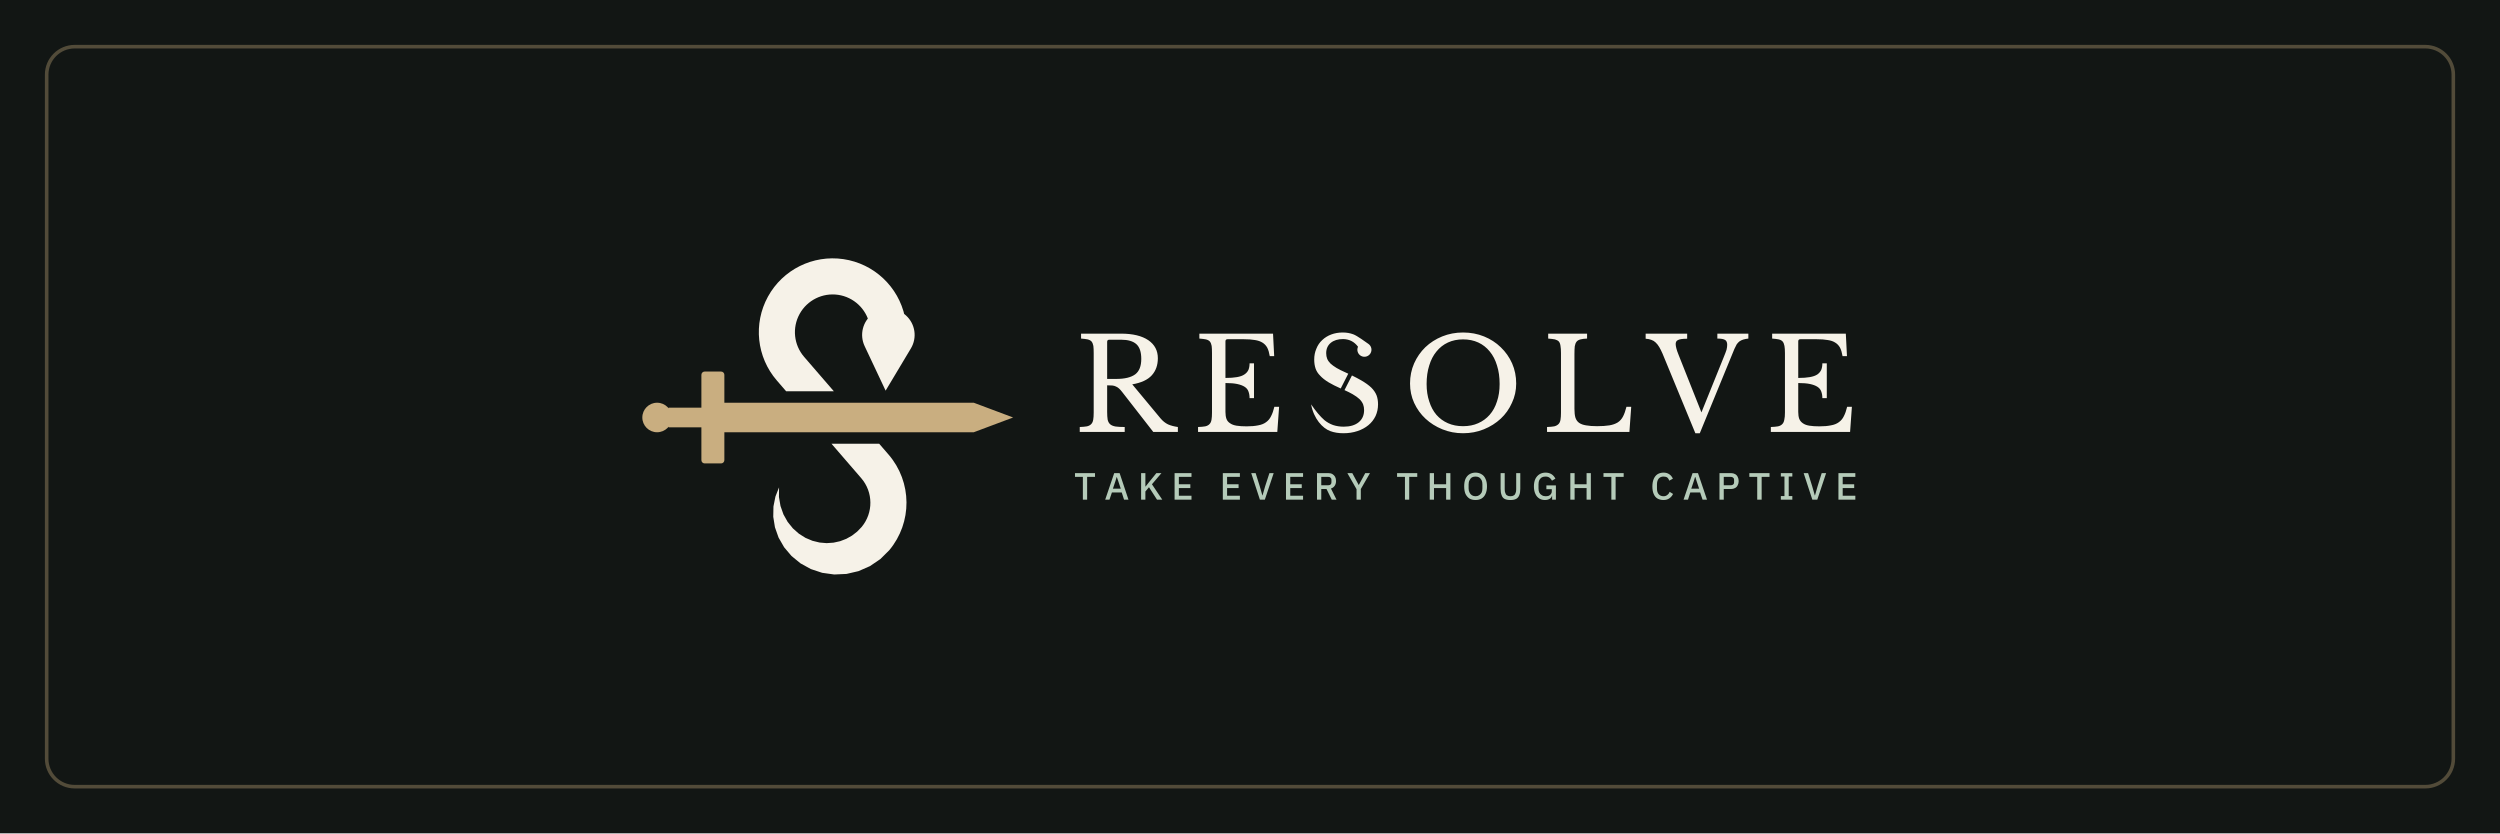
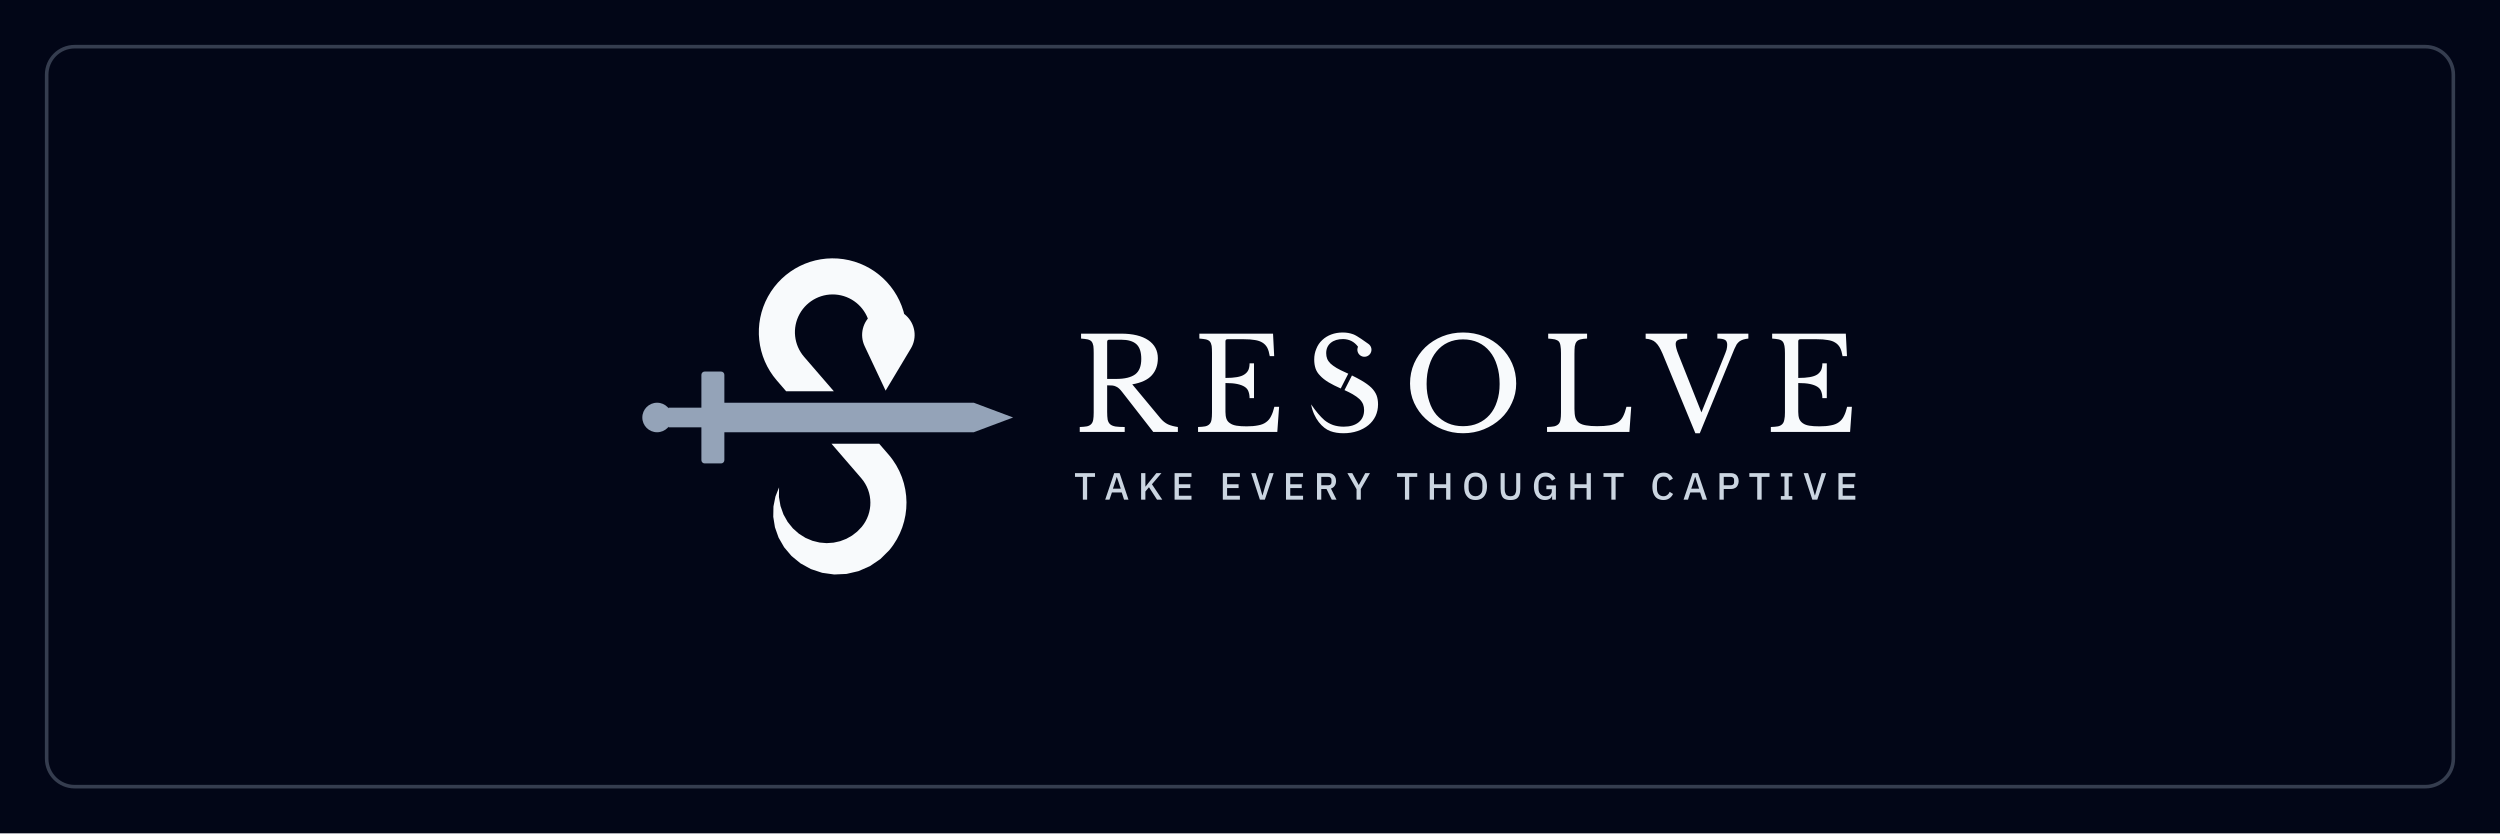
<svg xmlns="http://www.w3.org/2000/svg" viewBox="0 0 1500 500" role="img">
-   <rect x="0" y="0" width="1500" height="500" fill="#121614" />
+   <rect x="0" y="0" width="1500" height="500" fill="#020617" />
  <g transform="translate(373.581 124.482) scale(0.984456)">
    <g>
-       <path fill="#F6F2E8" d="M93.95 105.42A45 45 0 1 1 172.02 66.64L150.5 71.22A23 23 0 1 0 110.6 91.04ZM162.05 150.58A45 45 0 0 1 162.47 208.93L145.62 194.78A23 23 0 0 0 145.4 164.96ZM93.95 105.42L110.6 91.04L128.71 112L99.64 112ZM145.4 164.96L162.05 150.58L156.36 144L127.29 144ZM160.28 111.64L147.49 84.5A16 16 0 1 1 175.69 85.9ZM162.47 208.93L157.04 214.31L150.73 218.59L143.78 221.64L136.43 223.35L128.95 223.69L121.62 222.67L114.69 220.37L108.39 216.89L102.91 212.4L98.43 207.1L95.04 201.2L92.83 194.93L91.8 188.52L91.92 182.21L93.13 176.18L95.31 170.63L95.33 170.63L95.27 176.42L96.21 181.94L98.01 187.06L100.58 191.64L103.77 195.59L107.44 198.84L111.46 201.37L115.69 203.15L120.02 204.21L124.33 204.58L128.53 204.29L132.55 203.4L136.32 201.95L139.78 200L142.9 197.59L145.62 194.78Z" />
-       <path fill="#C9AE80" d="M62 119H214L238 128L214 137H62ZM50 100h10a2 2 0 0 1 2 2v52a2 2 0 0 1 -2 2h-10a2 2 0 0 1 -2 -2v-52a2 2 0 0 1 2 -2ZM28 122h20v12h-20ZM30 128a9 9 0 1 1 -18 0a9 9 0 1 1 18 0Z" />
+       <path fill="#F8FAFC" d="M93.95 105.42A45 45 0 1 1 172.02 66.64L150.5 71.22A23 23 0 1 0 110.6 91.04ZM162.05 150.58A45 45 0 0 1 162.47 208.93L145.62 194.78A23 23 0 0 0 145.4 164.96ZM93.95 105.42L110.6 91.04L128.71 112L99.64 112ZM145.4 164.96L162.05 150.58L156.36 144L127.29 144ZM160.28 111.64L147.49 84.5A16 16 0 1 1 175.69 85.9ZM162.47 208.93L157.04 214.31L150.73 218.59L143.78 221.64L136.43 223.35L128.95 223.69L121.62 222.67L114.69 220.37L108.39 216.89L102.91 212.4L98.43 207.1L95.04 201.2L92.83 194.93L91.8 188.52L91.92 182.21L93.13 176.18L95.31 170.63L95.33 170.63L95.27 176.42L96.21 181.94L98.01 187.06L100.58 191.64L103.77 195.59L107.44 198.84L111.46 201.37L115.69 203.15L120.02 204.21L124.33 204.58L128.53 204.29L132.55 203.4L136.32 201.95L139.78 200L142.9 197.59L145.62 194.78Z" />
+       <path fill="#94A3B8" d="M62 119H214L238 128L214 137H62ZM50 100h10a2 2 0 0 1 2 2v52a2 2 0 0 1 -2 2h-10a2 2 0 0 1 -2 -2v-52a2 2 0 0 1 2 -2ZM28 122h20v12h-20ZM30 128a9 9 0 1 1 -18 0a9 9 0 1 1 18 0Z" />
    </g>
-     <path fill="#F6F2E8" d="M326.2 91.9Q326.2 98.2 322.5 102.3Q318.8 106.4 310.6 107.8L327.8 128.5Q329.9 131 332.4 132.2Q334.9 133.3 338.4 133.8V136.8H323.4L304.4 112.4Q303.4 111.1 302.5 110.3Q301.6 109.5 300.6 109.1Q299.6 108.6 298.4 108.5Q297.1 108.4 295.3 108.4V124.6Q295.3 127.4 295.6 129.3Q296 131.1 297.1 132.1Q298.2 133.1 300.4 133.5Q302.5 133.8 306 133.8V136.8H278.6V133.8Q281.3 133.7 283 133.4Q284.7 133 285.6 132Q286.5 131.1 286.8 129.4Q287.1 127.7 287.1 125V88.8Q287.1 86 286.9 84.4Q286.6 82.7 285.8 81.7Q285 80.8 283.4 80.4Q281.9 80.1 279.4 79.9V76.9H303.8Q314.5 76.9 320.4 80.9Q326.2 84.9 326.2 91.9ZM295.3 104.5H300.8Q308.6 104.5 312.4 101.7Q316.1 98.9 316.1 92.3Q316.1 86 313.1 83.3Q310.1 80.6 303.8 80.6H296.6Q295.3 80.6 295.3 81.9ZM367.4 103.9Q371.6 103.9 374.4 103.4Q377.3 102.9 378.9 101.8Q380.6 100.7 381.4 99Q382.1 97.3 382.1 95H384.8V116.2H382.1Q382.1 113.9 381.4 112.1Q380.8 110.4 379.1 109.3Q377.4 108.2 374.6 107.6Q371.8 107 367.4 107V124.6Q367.4 127.1 368 128.8Q368.6 130.5 370.2 131.5Q371.7 132.6 374.2 133Q376.7 133.4 380.3 133.4Q384.4 133.4 387.3 132.8Q390.2 132.3 392.1 130.9Q394.1 129.5 395.2 127.2Q396.4 124.9 397.2 121.5H400.1L399 136.8H350.7V133.8Q353.4 133.7 355.1 133.4Q356.8 133 357.7 132Q358.6 131.1 358.9 129.4Q359.2 127.7 359.2 125V88.8Q359.2 86 359 84.4Q358.7 82.7 357.9 81.7Q357.1 80.8 355.5 80.4Q354 80.1 351.5 79.9V76.9H396.4L397.1 90.6H394.4Q393.9 87.5 392.9 85.5Q391.8 83.5 390 82.4Q388.1 81.2 385.4 80.8Q382.6 80.3 378.6 80.3H368.7Q367.4 80.3 367.4 81.6ZM419.6 120Q424 126.4 427.7 129.6Q430 131.5 433 132.6Q436 133.6 439.5 133.6Q445.3 133.6 448.6 130.9Q451.9 128.2 451.9 123.5Q451.9 121.6 451.3 120Q450.6 118.3 449.1 116.8Q447.5 115.3 444.9 113.8Q442.86 112.62 439.95 111.32L444.5 102.39Q447.75 103.98 450.2 105.4Q454 107.6 456.3 109.8Q458.5 112 459.5 114.5Q460.4 116.9 460.4 120Q460.4 123.8 458.9 127.1Q457.3 130.4 454.5 132.7Q451.7 135 447.8 136.3Q443.9 137.6 439.3 137.6Q434.8 137.6 431.3 136.3C426.6 134.6 421.2 128.8 419.6 120ZM437.66 110.32Q433.28 108.37 430.3 106.6Q427 104.6 425.1 102.5Q423.1 100.5 422.3 98.1Q421.5 95.7 421.5 92.7Q421.5 89.1 422.8 86.1Q424 83 426.4 80.8Q428.7 78.6 431.9 77.4Q435.1 76.2 438.9 76.2Q442.3 76.2 445.3 77.3C447.74 78.19 452.76 81.92 454.57 83.18A4.3 4.3 0 1 1 448.2 84.88Q444.8 80.3 439.1 80.2Q434.4 80.2 431.6 82.5Q428.8 84.8 428.8 88.8Q428.8 90.7 429.4 92.2Q430 93.7 431.4 95.1Q432.8 96.4 435.1 97.8Q437.3 99.1 440.7 100.6Q441.49 100.96 442.25 101.31L437.66 110.32ZM512.2 76.2Q519.1 76.2 525 78.6Q530.9 81 535.2 85.2Q539.6 89.4 542.1 95Q544.6 100.7 544.6 107.3Q544.6 113.6 542 119.1Q539.5 124.7 535.2 128.7Q530.8 132.8 524.9 135.2Q519 137.6 512.2 137.6Q505.5 137.6 499.6 135.2Q493.7 132.8 489.3 128.7Q485 124.7 482.4 119.1Q479.9 113.6 479.9 107.3Q479.9 100.7 482.4 95Q484.9 89.4 489.2 85.2Q493.6 81 499.5 78.6Q505.4 76.2 512.2 76.2ZM512.2 133.3Q517.4 133.3 521.4 131.5Q525.5 129.7 528.4 126.4Q531.4 123 532.9 118.2Q534.5 113.5 534.5 107.6Q534.5 101.3 532.9 96.3Q531.4 91.3 528.5 87.8Q525.6 84.2 521.5 82.3Q517.4 80.4 512.2 80.4Q507.1 80.4 503 82.3Q498.9 84.2 496 87.8Q493.1 91.3 491.6 96.3Q490 101.3 490 107.6Q490 113.5 491.6 118.2Q493.1 123 496 126.4Q498.9 129.7 503 131.5Q507.1 133.3 512.2 133.3ZM613.6 136.8H563.4V133.8Q566.1 133.7 567.8 133.4Q569.4 133 570.4 132Q571.3 131.1 571.6 129.4Q571.9 127.7 571.9 125V88.8Q571.9 86 571.6 84.4Q571.4 82.7 570.6 81.7Q569.7 80.8 568.2 80.4Q566.6 80.1 564.1 79.9V76.9H587.8V79.9Q585.3 80 583.8 80.4Q582.2 80.8 581.4 81.8Q580.6 82.8 580.3 84.6Q580.1 86.3 580.1 89.3V122.8Q580.1 126.1 580.7 128.1Q581.4 130.2 583 131.3Q584.6 132.4 587.2 132.8Q589.9 133.3 593.9 133.3Q598.3 133.3 601.4 132.8Q604.4 132.3 606.5 131Q608.5 129.7 609.7 127.4Q610.9 125.1 611.8 121.5H614.7ZM657.5 124.9 671.1 91.2Q672.3 88.3 672.8 86.7Q673.2 85 673.2 83.7Q673.2 81.6 672 80.8Q670.7 79.9 667.2 79.9V76.9H686.1V79.9Q684.3 80.1 683 80.5Q681.7 80.9 680.7 81.6Q679.8 82.3 679 83.4Q678.3 84.6 677.6 86.2L656.5 137.6H653.8L633.8 89.1Q632.8 86.8 631.8 85.1Q630.8 83.4 629.6 82.3Q628.5 81.2 627 80.7Q625.5 80.1 623.5 80V76.9H648.8V80Q646.7 80 645.3 80.2Q643.9 80.4 643.2 80.8Q642.4 81.2 642.1 81.8Q641.8 82.5 641.8 83.2Q641.8 84.3 642.2 85.8Q642.5 87.2 643.6 89.9ZM716.5 103.9Q720.7 103.9 723.5 103.4Q726.4 102.9 728.1 101.8Q729.7 100.7 730.5 99Q731.2 97.3 731.2 95H733.9V116.2H731.2Q731.2 113.9 730.5 112.1Q729.9 110.4 728.2 109.3Q726.5 108.2 723.7 107.6Q720.9 107 716.5 107V124.6Q716.5 127.1 717.1 128.8Q717.8 130.5 719.3 131.5Q720.8 132.6 723.3 133Q725.8 133.4 729.4 133.4Q733.5 133.4 736.4 132.8Q739.3 132.3 741.2 130.9Q743.2 129.5 744.3 127.2Q745.5 124.9 746.3 121.5H749.2L748.1 136.8H699.8V133.8Q702.5 133.7 704.2 133.4Q705.9 133 706.8 132Q707.7 131.1 708 129.4Q708.4 127.7 708.4 125V88.8Q708.4 86 708.1 84.4Q707.8 82.7 707 81.7Q706.2 80.8 704.6 80.4Q703.1 80.1 700.6 79.9V76.9H745.5L746.2 90.6H743.5Q743 87.5 742 85.5Q740.9 83.5 739.1 82.4Q737.3 81.2 734.5 80.8Q731.7 80.3 727.7 80.3H717.8Q716.5 80.3 716.5 81.6Z" />
-     <path fill="#B5CBB9" d="M287.9 164.2H283.1V178.1H280.5V164.2H275.7V161.9H287.9ZM308.3 178.1H305.6L304.2 173.7H298.2L296.7 178.1H294.1L299.6 161.9H302.9ZM303.6 171.4 302 166.6 301.2 164.3H301.1L300.4 166.6L298.8 171.4ZM325.7 178.1 320.8 170.5 318.6 173.1V178.1H316V161.9H318.6V170.1H318.7L321 167.2L325.3 161.9H328.4L322.6 168.7L328.9 178.1ZM346.7 178.1H336.4V161.9H346.7V164.2H339V168.7H346V171H339V175.7H346.7ZM376.2 178.1H365.8V161.9H376.2V164.2H368.4V168.7H375.4V171H368.4V175.7H376.2ZM391.4 178.1H388.4L383.1 161.9H385.8L388.3 169.9L389.9 175.5H390L391.6 169.9L394.2 161.9H396.8ZM414.7 178.1H404.3V161.9H414.7V164.2H406.9V168.7H413.9V171H406.9V175.7H414.7ZM425.8 171.6V178.1H423.2V161.9H430.1Q431.6 161.9 432.6 162.5Q433.6 163.1 434.2 164.1Q434.8 165.2 434.8 166.7Q434.8 168.4 434 169.6Q433.2 170.8 431.7 171.3L435.1 178.1H432.2L429 171.6ZM425.8 169.3H429.9Q430.6 169.3 431.1 169.1Q431.5 168.9 431.8 168.4Q432 168 432 167.3V166.2Q432 165.5 431.8 165.1Q431.5 164.7 431.1 164.4Q430.6 164.2 429.9 164.2H425.8ZM449.9 178.1H447.3V171.7L441.7 161.9H444.7L448.6 169.1H448.7L452.6 161.9H455.5L449.9 171.6ZM484.3 164.2H479.4V178.1H476.8V164.2H472V161.9H484.3ZM501.9 178.1V171H494.5V178.1H491.9V161.9H494.5V168.7H501.9V161.9H504.5V178.1ZM519.8 178.3Q517.7 178.3 516.1 177.4Q514.6 176.4 513.7 174.6Q512.9 172.7 512.9 170Q512.9 167.2 513.7 165.4Q514.6 163.5 516.1 162.6Q517.7 161.6 519.8 161.6Q521.9 161.6 523.5 162.6Q525.1 163.5 525.9 165.4Q526.8 167.2 526.8 170Q526.8 172.7 525.9 174.6Q525.1 176.4 523.5 177.4Q521.9 178.3 519.8 178.3ZM519.8 176Q521.1 176 522 175.4Q522.9 174.8 523.5 173.8Q524 172.7 524 171.3V168.7Q524 167.2 523.5 166.2Q522.9 165.1 522 164.5Q521.1 164 519.8 164Q518.6 164 517.6 164.5Q516.7 165.1 516.2 166.2Q515.6 167.2 515.6 168.7V171.3Q515.6 172.7 516.2 173.8Q516.7 174.8 517.6 175.4Q518.6 176 519.8 176ZM535.1 161.9H537.6V171.9Q537.6 173.2 538 174.1Q538.3 175.1 539.1 175.5Q539.8 176 541.1 176Q542.4 176 543.1 175.5Q543.9 175.1 544.2 174.1Q544.6 173.2 544.6 171.9V161.9H547.1V171.4Q547.1 173.8 546.5 175.3Q545.9 176.9 544.6 177.6Q543.3 178.3 541.1 178.3Q538.8 178.3 537.5 177.6Q536.2 176.9 535.7 175.3Q535.1 173.8 535.1 171.4ZM566.5 178.1V175.6H566.4Q566.2 176.8 565.1 177.5Q563.9 178.3 562.1 178.3Q560.2 178.3 558.7 177.4Q557.1 176.4 556.3 174.6Q555.4 172.7 555.4 170Q555.4 167.3 556.3 165.4Q557.2 163.6 558.8 162.6Q560.4 161.6 562.5 161.6Q564.6 161.6 566.2 162.6Q567.7 163.6 568.5 165.3L566.4 166.5Q565.9 165.4 564.9 164.7Q564 164 562.5 164Q561.2 164 560.2 164.5Q559.3 165.1 558.7 166.1Q558.2 167.2 558.2 168.7V171.3Q558.2 172.8 558.7 173.8Q559.3 174.9 560.3 175.4Q561.2 176 562.6 176Q563.6 176 564.5 175.7Q565.3 175.3 565.8 174.6Q566.3 174 566.3 172.9V171.7H563V169.4H568.8V178.1ZM587.5 178.1V171H580.2V178.1H577.6V161.9H580.2V168.7H587.5V161.9H590.1V178.1ZM610.1 164.2H605.2V178.1H602.6V164.2H597.8V161.9H610.1ZM634.4 178.3Q632.3 178.3 630.7 177.4Q629.2 176.5 628.4 174.6Q627.6 172.8 627.6 170.1Q627.6 167.4 628.4 165.5Q629.2 163.6 630.7 162.6Q632.3 161.6 634.4 161.6Q636.5 161.6 637.9 162.6Q639.3 163.5 640.1 165.3L637.9 166.5Q637.5 165.3 636.7 164.6Q635.8 164 634.4 164Q632.5 164 631.4 165.3Q630.4 166.6 630.4 168.8V171.3Q630.4 173.5 631.4 174.7Q632.5 176 634.4 176Q635.8 176 636.7 175.2Q637.7 174.5 638.1 173.3L640.2 174.6Q639.4 176.3 637.9 177.3Q636.5 178.3 634.4 178.3ZM660.9 178.1H658.2L656.7 173.7H650.7L649.3 178.1H646.6L652.1 161.9H655.4ZM656.1 171.4 654.5 166.6 653.8 164.3H653.6L652.9 166.6L651.3 171.4ZM671.1 178.1H668.5V161.9H675.5Q676.9 161.9 678 162.5Q679.1 163.1 679.6 164.2Q680.2 165.3 680.2 166.8Q680.2 168.2 679.6 169.3Q679.1 170.4 678 171Q676.9 171.6 675.5 171.6H671.1ZM671.1 164.2V169.3H675.3Q675.9 169.3 676.4 169.1Q676.9 168.9 677.2 168.4Q677.4 168 677.4 167.3V166.2Q677.4 165.5 677.2 165.1Q676.9 164.7 676.4 164.4Q675.9 164.2 675.3 164.2ZM699 164.2H694.2V178.1H691.5V164.2H686.7V161.9H699ZM712.9 178.1H705.9V175.9H708.1V164H705.9V161.9H712.9V164H710.7V175.9H712.9ZM728.1 178.1H725.1L719.8 161.9H722.5L725 169.9L726.6 175.5H726.7L728.3 169.9L730.8 161.9H733.5ZM751.3 178.1H741V161.9H751.3V164.2H743.6V168.7H750.6V171H743.6V175.7H751.3Z" />
+     <path fill="#F8FAFC" d="M326.2 91.9Q326.2 98.2 322.5 102.3Q318.8 106.4 310.6 107.8L327.8 128.5Q329.9 131 332.4 132.2Q334.9 133.3 338.4 133.8V136.8H323.4L304.4 112.4Q303.4 111.1 302.5 110.3Q301.6 109.5 300.6 109.1Q299.6 108.6 298.4 108.5Q297.1 108.4 295.3 108.4V124.6Q295.3 127.4 295.6 129.3Q296 131.1 297.1 132.1Q298.2 133.1 300.4 133.5Q302.5 133.8 306 133.8V136.8H278.6V133.8Q281.3 133.7 283 133.4Q284.7 133 285.6 132Q286.5 131.1 286.8 129.4Q287.1 127.7 287.1 125V88.8Q287.1 86 286.9 84.4Q286.6 82.7 285.8 81.7Q285 80.8 283.4 80.4Q281.9 80.1 279.4 79.9V76.9H303.8Q314.5 76.9 320.4 80.9Q326.2 84.9 326.2 91.9ZM295.3 104.5H300.8Q308.6 104.5 312.4 101.7Q316.1 98.9 316.1 92.3Q316.1 86 313.1 83.3Q310.1 80.6 303.8 80.6H296.6Q295.3 80.6 295.3 81.9ZM367.4 103.9Q371.6 103.9 374.4 103.4Q377.3 102.9 378.9 101.8Q380.6 100.7 381.4 99Q382.1 97.3 382.1 95H384.8V116.2H382.1Q382.1 113.9 381.4 112.1Q380.8 110.4 379.1 109.3Q377.4 108.2 374.6 107.6Q371.8 107 367.4 107V124.6Q367.4 127.1 368 128.8Q368.6 130.5 370.2 131.5Q371.7 132.6 374.2 133Q376.7 133.4 380.3 133.4Q384.4 133.4 387.3 132.8Q390.2 132.3 392.1 130.9Q394.1 129.5 395.2 127.2Q396.4 124.9 397.2 121.5H400.1L399 136.8H350.7V133.8Q353.4 133.7 355.1 133.4Q356.8 133 357.7 132Q358.6 131.1 358.9 129.4Q359.2 127.7 359.2 125V88.8Q359.2 86 359 84.4Q358.7 82.7 357.9 81.7Q357.1 80.8 355.5 80.4Q354 80.1 351.5 79.9V76.9H396.4L397.1 90.6H394.4Q393.9 87.5 392.9 85.5Q391.8 83.5 390 82.4Q388.1 81.2 385.4 80.8Q382.6 80.3 378.6 80.3H368.7Q367.4 80.3 367.4 81.6ZM419.6 120Q424 126.4 427.7 129.6Q430 131.5 433 132.6Q436 133.6 439.5 133.6Q445.3 133.6 448.6 130.9Q451.9 128.2 451.9 123.5Q451.9 121.6 451.3 120Q450.6 118.3 449.1 116.8Q447.5 115.3 444.9 113.8Q442.86 112.62 439.95 111.32L444.5 102.39Q447.75 103.98 450.2 105.4Q454 107.6 456.3 109.8Q458.5 112 459.5 114.5Q460.4 116.9 460.4 120Q460.4 123.8 458.9 127.1Q457.3 130.4 454.5 132.7Q451.7 135 447.8 136.3Q443.9 137.6 439.3 137.6Q434.8 137.6 431.3 136.3C426.6 134.6 421.2 128.8 419.6 120ZM437.66 110.32Q433.28 108.37 430.3 106.6Q427 104.6 425.1 102.5Q423.1 100.5 422.3 98.1Q421.5 95.7 421.5 92.7Q421.5 89.1 422.8 86.1Q424 83 426.4 80.8Q428.7 78.6 431.9 77.4Q435.1 76.2 438.9 76.2Q442.3 76.2 445.3 77.3C447.74 78.19 452.76 81.92 454.57 83.18A4.3 4.3 0 1 1 448.2 84.88Q444.8 80.3 439.1 80.2Q434.4 80.2 431.6 82.5Q428.8 84.8 428.8 88.8Q428.8 90.7 429.4 92.2Q430 93.7 431.4 95.1Q432.8 96.4 435.1 97.8Q437.3 99.1 440.7 100.6Q441.49 100.96 442.25 101.31L437.66 110.32ZM512.2 76.2Q519.1 76.2 525 78.6Q530.9 81 535.2 85.2Q539.6 89.4 542.1 95Q544.6 100.7 544.6 107.3Q544.6 113.6 542 119.1Q539.5 124.7 535.2 128.7Q530.8 132.8 524.9 135.2Q519 137.6 512.2 137.6Q505.5 137.6 499.6 135.2Q493.7 132.8 489.3 128.7Q485 124.7 482.4 119.1Q479.9 113.6 479.9 107.3Q479.9 100.7 482.4 95Q484.9 89.4 489.2 85.2Q493.6 81 499.5 78.6Q505.4 76.2 512.2 76.2ZM512.2 133.3Q517.4 133.3 521.4 131.5Q525.5 129.7 528.4 126.4Q531.4 123 532.9 118.2Q534.5 113.5 534.5 107.6Q534.5 101.3 532.9 96.3Q531.4 91.3 528.5 87.8Q525.6 84.2 521.5 82.3Q517.4 80.4 512.2 80.4Q507.1 80.4 503 82.3Q498.9 84.2 496 87.8Q493.1 91.3 491.6 96.3Q490 101.3 490 107.6Q490 113.5 491.6 118.2Q493.1 123 496 126.4Q498.9 129.7 503 131.5Q507.1 133.3 512.2 133.3ZM613.6 136.8H563.4V133.8Q566.1 133.7 567.8 133.4Q569.4 133 570.4 132Q571.3 131.1 571.6 129.4Q571.9 127.7 571.9 125V88.8Q571.9 86 571.6 84.4Q571.4 82.7 570.6 81.7Q569.7 80.8 568.2 80.4Q566.6 80.1 564.1 79.9V76.9H587.8V79.9Q585.3 80 583.8 80.4Q582.2 80.8 581.4 81.8Q580.6 82.8 580.3 84.6Q580.1 86.3 580.1 89.3V122.8Q580.1 126.1 580.7 128.1Q581.4 130.2 583 131.3Q584.6 132.4 587.2 132.8Q589.9 133.3 593.9 133.3Q598.3 133.3 601.4 132.8Q604.4 132.3 606.5 131Q608.5 129.7 609.7 127.4Q610.9 125.1 611.8 121.5H614.7ZM657.5 124.9 671.1 91.2Q672.3 88.3 672.8 86.7Q673.2 85 673.2 83.7Q673.2 81.6 672 80.8Q670.7 79.9 667.2 79.9V76.9H686.1V79.9Q684.3 80.1 683 80.5Q681.7 80.9 680.7 81.6Q679.8 82.3 679 83.4Q678.3 84.6 677.6 86.2L656.5 137.6H653.8L633.8 89.1Q632.8 86.8 631.8 85.1Q630.8 83.4 629.6 82.3Q628.5 81.2 627 80.7Q625.5 80.1 623.5 80V76.9H648.8V80Q646.7 80 645.3 80.2Q643.9 80.4 643.2 80.8Q642.4 81.2 642.1 81.8Q641.8 82.5 641.8 83.2Q641.8 84.3 642.2 85.8Q642.5 87.2 643.6 89.9ZM716.5 103.9Q720.7 103.9 723.5 103.4Q726.4 102.9 728.1 101.8Q729.7 100.7 730.5 99Q731.2 97.3 731.2 95H733.9V116.2H731.2Q731.2 113.9 730.5 112.1Q729.9 110.4 728.2 109.3Q726.5 108.2 723.7 107.6Q720.9 107 716.5 107V124.6Q716.5 127.1 717.1 128.8Q717.8 130.5 719.3 131.5Q720.8 132.6 723.3 133Q725.8 133.4 729.4 133.4Q733.5 133.4 736.4 132.8Q739.3 132.3 741.2 130.9Q743.2 129.5 744.3 127.2Q745.5 124.9 746.3 121.5H749.2L748.1 136.8H699.8V133.8Q702.5 133.7 704.2 133.4Q705.9 133 706.8 132Q707.7 131.1 708 129.4Q708.4 127.7 708.4 125V88.8Q708.4 86 708.1 84.4Q707.8 82.7 707 81.7Q706.2 80.8 704.6 80.4Q703.1 80.1 700.6 79.9V76.9H745.5L746.2 90.6H743.5Q743 87.5 742 85.5Q740.9 83.5 739.1 82.4Q737.3 81.2 734.5 80.8Q731.7 80.3 727.7 80.3H717.8Q716.5 80.3 716.5 81.6Z" />
+     <path fill="#CBD5E1" d="M287.9 164.2H283.1V178.1H280.5V164.2H275.7V161.9H287.9ZM308.3 178.1H305.6L304.2 173.7H298.2L296.7 178.1H294.1L299.6 161.9H302.9ZM303.6 171.4 302 166.6 301.2 164.3H301.1L300.4 166.6L298.8 171.4ZM325.7 178.1 320.8 170.5 318.6 173.1V178.1H316V161.9H318.6V170.1H318.7L321 167.2L325.3 161.9H328.4L322.6 168.7L328.9 178.1ZM346.7 178.1H336.4V161.9H346.7V164.2H339V168.7H346V171H339V175.7H346.7ZM376.2 178.1H365.8V161.9H376.2V164.2H368.4V168.7H375.4V171H368.4V175.7H376.2ZM391.4 178.1H388.4L383.1 161.9H385.8L388.3 169.9L389.9 175.5H390L391.6 169.9L394.2 161.9H396.8ZM414.7 178.1H404.3V161.9H414.7V164.2H406.9V168.7H413.9V171H406.9V175.7H414.7ZM425.8 171.6V178.1H423.2V161.9H430.1Q431.6 161.9 432.6 162.5Q433.6 163.1 434.2 164.1Q434.8 165.2 434.8 166.7Q434.8 168.4 434 169.6Q433.2 170.8 431.7 171.3L435.1 178.1H432.2L429 171.6ZM425.8 169.3H429.9Q430.6 169.3 431.1 169.1Q431.5 168.9 431.8 168.4Q432 168 432 167.3V166.2Q432 165.5 431.8 165.1Q431.5 164.7 431.1 164.4Q430.6 164.2 429.9 164.2H425.8ZM449.9 178.1H447.3V171.7L441.7 161.9H444.7L448.6 169.1H448.7L452.6 161.9H455.5L449.9 171.6ZM484.3 164.2H479.4V178.1H476.8V164.2H472V161.9H484.3ZM501.9 178.1V171H494.5V178.1H491.9V161.9H494.5V168.7H501.9V161.9H504.5V178.1ZM519.8 178.3Q517.7 178.3 516.1 177.4Q514.6 176.4 513.7 174.6Q512.9 172.7 512.9 170Q512.9 167.2 513.7 165.4Q514.6 163.5 516.1 162.6Q517.7 161.6 519.8 161.6Q521.9 161.6 523.5 162.6Q525.1 163.5 525.9 165.4Q526.8 167.2 526.8 170Q526.8 172.7 525.9 174.6Q525.1 176.4 523.5 177.4Q521.9 178.3 519.8 178.3ZM519.8 176Q521.1 176 522 175.4Q522.9 174.8 523.5 173.8Q524 172.7 524 171.3V168.7Q524 167.2 523.5 166.2Q522.9 165.1 522 164.5Q521.1 164 519.8 164Q518.6 164 517.6 164.5Q516.7 165.1 516.2 166.2Q515.6 167.2 515.6 168.7V171.3Q515.6 172.7 516.2 173.8Q516.7 174.8 517.6 175.4Q518.6 176 519.8 176ZM535.1 161.9H537.6V171.9Q537.6 173.2 538 174.1Q538.3 175.1 539.1 175.5Q539.8 176 541.1 176Q542.4 176 543.1 175.5Q543.9 175.1 544.2 174.1Q544.6 173.2 544.6 171.9V161.9H547.1V171.4Q547.1 173.8 546.5 175.3Q545.9 176.9 544.6 177.6Q543.3 178.3 541.1 178.3Q538.8 178.3 537.5 177.6Q536.2 176.9 535.7 175.3Q535.1 173.8 535.1 171.4ZM566.5 178.1V175.6H566.4Q566.2 176.8 565.1 177.5Q563.9 178.3 562.1 178.3Q560.2 178.3 558.7 177.4Q557.1 176.4 556.3 174.6Q555.4 172.7 555.4 170Q555.4 167.3 556.3 165.4Q557.2 163.6 558.8 162.6Q560.4 161.6 562.5 161.6Q564.6 161.6 566.2 162.6Q567.7 163.6 568.5 165.3L566.4 166.5Q565.9 165.4 564.9 164.7Q564 164 562.5 164Q561.2 164 560.2 164.5Q559.3 165.1 558.7 166.1Q558.2 167.2 558.2 168.7V171.3Q558.2 172.8 558.7 173.8Q559.3 174.9 560.3 175.4Q561.2 176 562.6 176Q563.6 176 564.5 175.7Q565.3 175.3 565.8 174.6Q566.3 174 566.3 172.9V171.7H563V169.4H568.8V178.1ZM587.5 178.1V171H580.2V178.1H577.6V161.9H580.2V168.7H587.5V161.9H590.1V178.1ZM610.1 164.2H605.2V178.1H602.6V164.2H597.8V161.9H610.1ZM634.4 178.3Q632.3 178.3 630.7 177.4Q629.2 176.5 628.4 174.6Q627.6 172.8 627.6 170.1Q627.6 167.4 628.4 165.5Q629.2 163.6 630.7 162.6Q632.3 161.6 634.4 161.6Q636.5 161.6 637.9 162.6Q639.3 163.5 640.1 165.3L637.9 166.5Q637.5 165.3 636.7 164.6Q635.8 164 634.4 164Q632.5 164 631.4 165.3Q630.4 166.6 630.4 168.8V171.3Q630.4 173.5 631.4 174.7Q632.5 176 634.4 176Q635.8 176 636.7 175.2Q637.7 174.5 638.1 173.3L640.2 174.6Q639.4 176.3 637.9 177.3Q636.5 178.3 634.4 178.3ZM660.9 178.1H658.2L656.7 173.7H650.7L649.3 178.1H646.6L652.1 161.9H655.4ZM656.1 171.4 654.5 166.6 653.8 164.3H653.6L652.9 166.6L651.3 171.4ZM671.1 178.1H668.5V161.9H675.5Q676.9 161.9 678 162.5Q679.1 163.1 679.6 164.2Q680.2 165.3 680.2 166.8Q680.2 168.2 679.6 169.3Q679.1 170.4 678 171Q676.9 171.6 675.5 171.6H671.1ZM671.1 164.2V169.3H675.3Q675.9 169.3 676.4 169.1Q676.9 168.9 677.2 168.4Q677.4 168 677.4 167.3V166.2Q677.4 165.5 677.2 165.1Q676.9 164.7 676.4 164.4Q675.9 164.2 675.3 164.2ZM699 164.2H694.2V178.1H691.5V164.2H686.7V161.9H699ZM712.9 178.1H705.9V175.9H708.1V164H705.9V161.9H712.9V164H710.7V175.9H712.9ZM728.1 178.1H725.1L719.8 161.9H722.5L725 169.9L726.6 175.5H726.7L728.3 169.9L730.8 161.9H733.5ZM751.3 178.1H741V161.9H751.3V164.2H743.6V168.7H750.6V171H743.6V175.7H751.3Z" />
  </g>
-   <rect x="28" y="28" width="1444" height="444" rx="16.8" fill="none" stroke="#C9AE80" stroke-opacity="0.35" stroke-width="2.143" />
+   <rect x="28" y="28" width="1444" height="444" rx="16.8" fill="none" stroke="#94A3B8" stroke-opacity="0.35" stroke-width="2.143" />
</svg>
